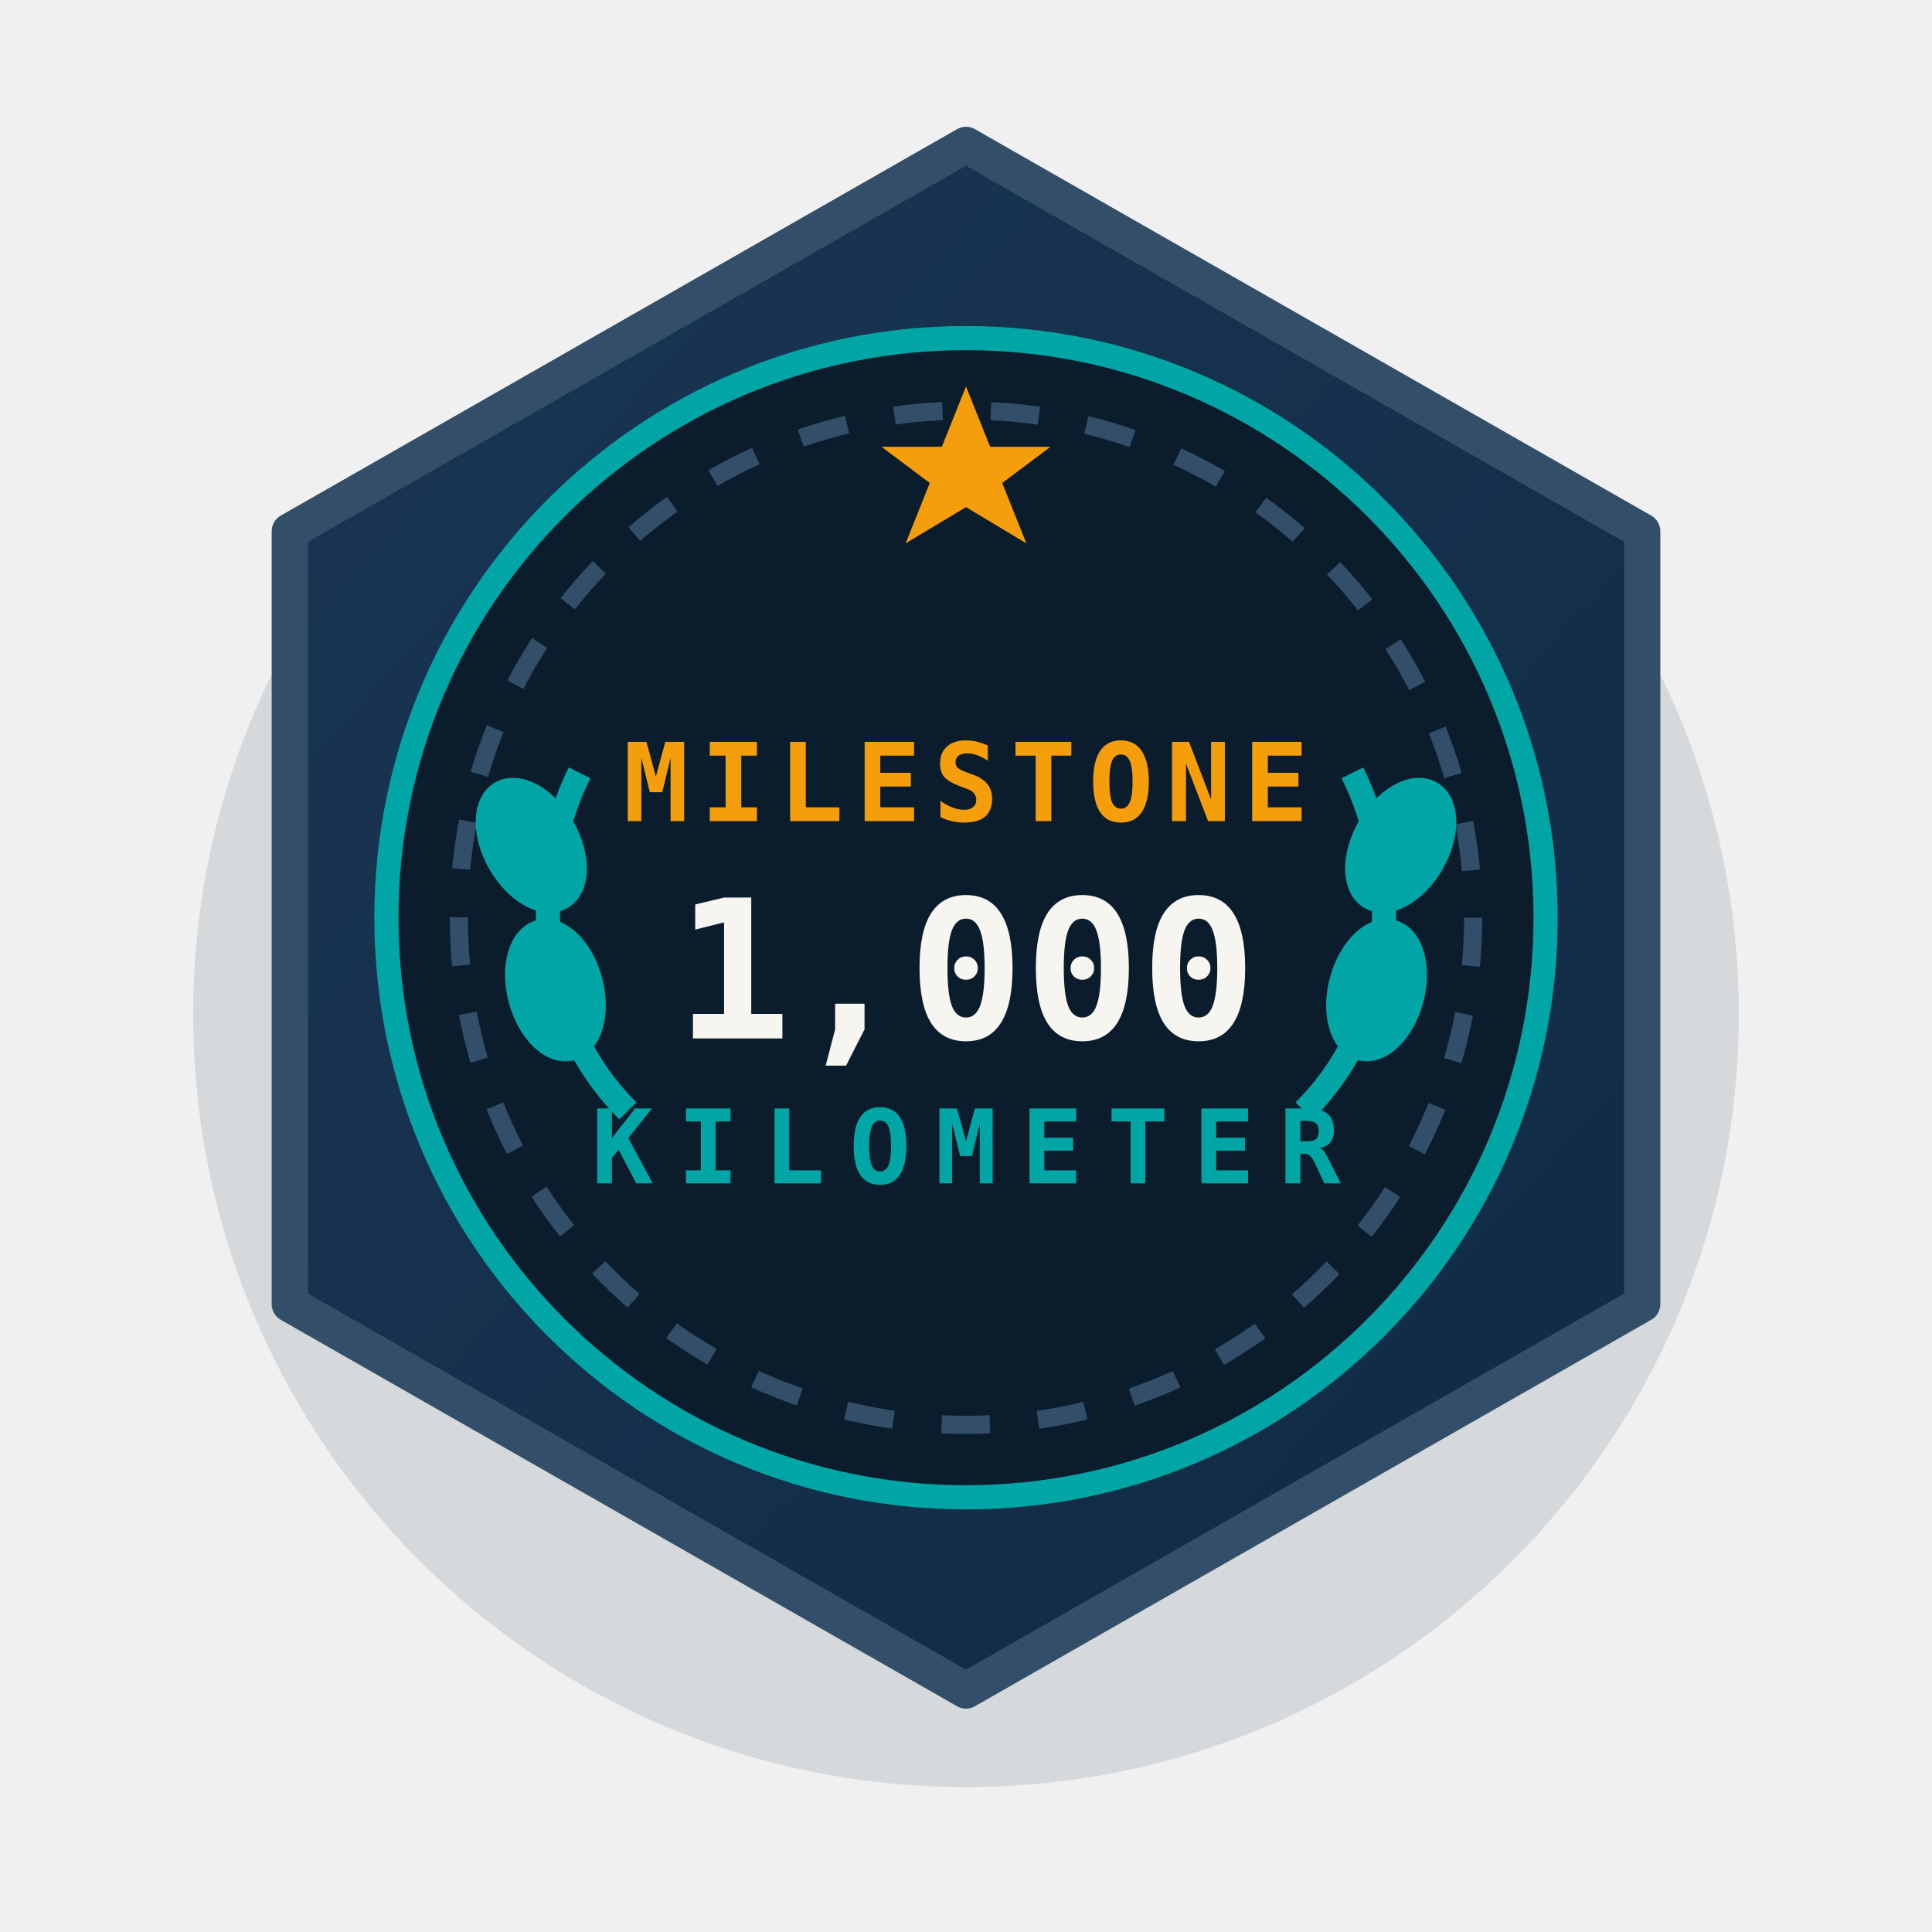
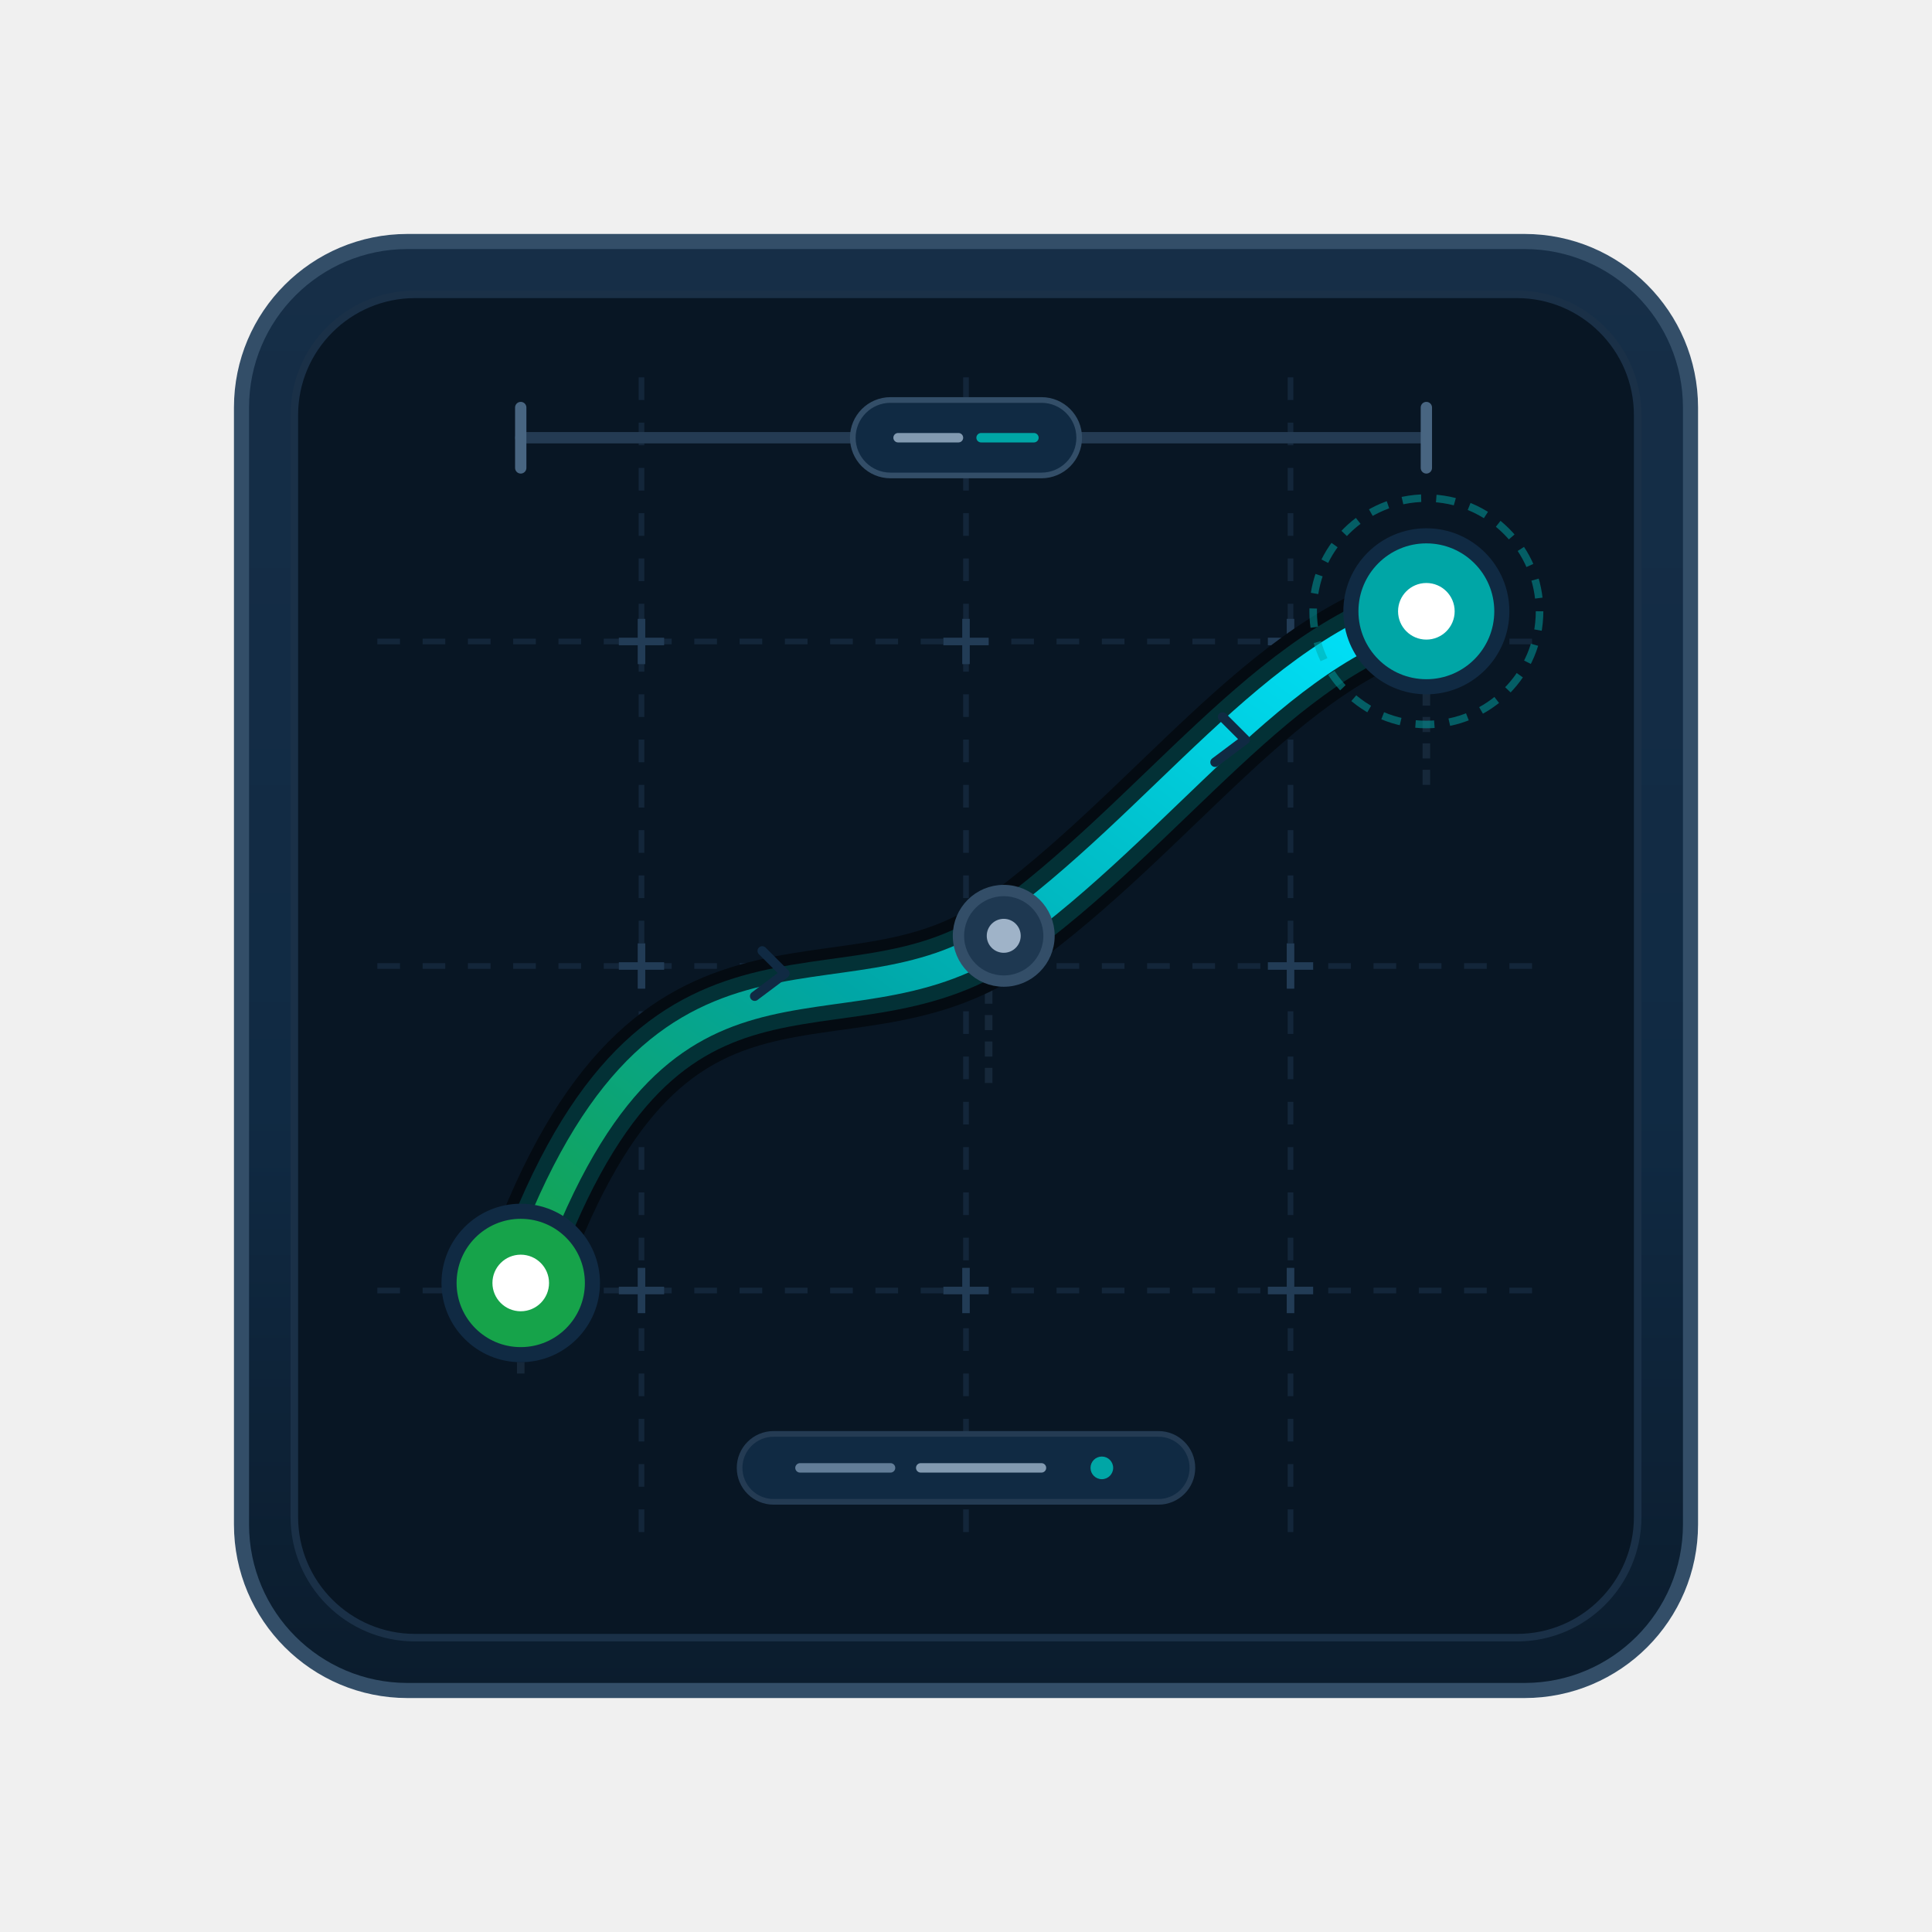
<svg xmlns="http://www.w3.org/2000/svg" viewBox="0 0 512 512">
  <defs>
-     <linearGradient id="medallionGrad" x1="0%" y1="0%" x2="100%" y2="100%">
-       <stop offset="0%" stop-color="#193654" />
-       <stop offset="100%" stop-color="#102A43" />
+     <linearGradient id="cardGrad" x1="0%" y1="0%" x2="0%" y2="100%">
+       <stop offset="0%" stop-color="#162E47" />
+       <stop offset="60%" stop-color="#102A43" />
+       <stop offset="100%" stop-color="#0B1C2D" />
+     </linearGradient>
+     <linearGradient id="routeLineGrad" x1="0%" y1="100%" x2="100%" y2="0%">
+       <stop offset="0%" stop-color="#16A34A" />
+       <stop offset="40%" stop-color="#00A6A6" />
+       <stop offset="100%" stop-color="#00E5FF" />
    </linearGradient>
  </defs>
-   <g transform="scale(3.2)">
-     <circle cx="80" cy="84" r="64" fill="#102A43" fill-opacity="0.12" />
-     <polygon points="80,12 136,44 136,108 80,140 24,108 24,44" fill="url(#medallionGrad)" stroke="#334E68" stroke-width="3" stroke-linejoin="round" />
-     <circle cx="80" cy="76" r="48" fill="#0B1C2D" stroke="#00A6A6" stroke-width="2" />
-     <circle cx="80" cy="76" r="42" fill="none" stroke="#334E68" stroke-width="1.5" stroke-dasharray="4 4" />
-     <g stroke="#00A6A6" stroke-width="2" fill="none">
-       <path d="M48 64 C44 72, 44 84, 52 92" />
-       <ellipse cx="44" cy="70" rx="3" ry="5" transform="rotate(-30 44 70)" fill="#00A6A6" />
-       <ellipse cx="46" cy="82" rx="3" ry="5" transform="rotate(-15 46 82)" fill="#00A6A6" />
-       <path d="M112 64 C116 72, 116 84, 108 92" />
-       <ellipse cx="116" cy="70" rx="3" ry="5" transform="rotate(30 116 70)" fill="#00A6A6" />
-       <ellipse cx="114" cy="82" rx="3" ry="5" transform="rotate(15 114 82)" fill="#00A6A6" />
-     </g>
-     <text x="80" y="68" fill="#F59E0B" font-family="monospace" font-size="9" font-weight="700" text-anchor="middle" letter-spacing="1">
-       MILESTONE
-     </text>
-     <text x="80" y="86" fill="#F7F5EF" font-family="monospace" font-size="16" font-weight="800" text-anchor="middle">
-       1,000
-     </text>
-     <text x="80" y="98" fill="#00A6A6" font-family="monospace" font-size="8.5" font-weight="700" text-anchor="middle" letter-spacing="2">
-       KILOMETER
-     </text>
-     <polygon points="80,32 82,37 87,37 83,40 85,45 80,42 75,45 77,40 73,37 78,37" fill="#F59E0B" />
+   <rect x="76" y="78" width="360" height="360" rx="48" fill="#102A43" fill-opacity="0.16" />
+   <rect x="64" y="64" width="384" height="384" rx="44" fill="url(#cardGrad)" stroke="#334E68" stroke-width="4" />
+   <rect x="78" y="78" width="356" height="356" rx="32" fill="#081624" stroke="#1A3047" stroke-width="2" />
+   <line x1="100" y1="170" x2="412" y2="170" stroke="#13263A" stroke-width="1.5" stroke-dasharray="6 6" />
+   <line x1="100" y1="256" x2="412" y2="256" stroke="#13263A" stroke-width="1.5" stroke-dasharray="6 6" />
+   <line x1="100" y1="342" x2="412" y2="342" stroke="#13263A" stroke-width="1.5" stroke-dasharray="6 6" />
+   <line x1="170" y1="100" x2="170" y2="412" stroke="#13263A" stroke-width="1.5" stroke-dasharray="6 6" />
+   <line x1="256" y1="100" x2="256" y2="412" stroke="#13263A" stroke-width="1.5" stroke-dasharray="6 6" />
+   <line x1="342" y1="100" x2="342" y2="412" stroke="#13263A" stroke-width="1.5" stroke-dasharray="6 6" />
+   <g stroke="#223C56" stroke-width="2">
+     <line x1="164" y1="170" x2="176" y2="170" />
+     <line x1="170" y1="164" x2="170" y2="176" />
+     <line x1="250" y1="170" x2="262" y2="170" />
+     <line x1="256" y1="164" x2="256" y2="176" />
+     <line x1="336" y1="170" x2="348" y2="170" />
+     <line x1="342" y1="164" x2="342" y2="176" />
+     <line x1="164" y1="256" x2="176" y2="256" />
+     <line x1="170" y1="250" x2="170" y2="262" />
+     <line x1="250" y1="256" x2="262" y2="256" />
+     <line x1="256" y1="250" x2="256" y2="262" />
+     <line x1="336" y1="256" x2="348" y2="256" />
+     <line x1="342" y1="250" x2="342" y2="262" />
+     <line x1="164" y1="342" x2="176" y2="342" />
+     <line x1="170" y1="336" x2="170" y2="348" />
+     <line x1="250" y1="342" x2="262" y2="342" />
+     <line x1="256" y1="336" x2="256" y2="348" />
+     <line x1="336" y1="342" x2="348" y2="342" />
+     <line x1="342" y1="336" x2="342" y2="348" />
  </g>
+   <line x1="138" y1="116" x2="378" y2="116" stroke="#243B53" stroke-width="3" stroke-linecap="round" />
+   <line x1="138" y1="108" x2="138" y2="124" stroke="#486581" stroke-width="3" stroke-linecap="round" />
+   <line x1="378" y1="108" x2="378" y2="124" stroke="#486581" stroke-width="3" stroke-linecap="round" />
+   <rect x="226" y="106" width="60" height="20" rx="10" fill="#102A43" stroke="#334E68" stroke-width="1.5" />
+   <line x1="238" y1="116" x2="254" y2="116" stroke="#829AB1" stroke-width="2.5" stroke-linecap="round" />
+   <line x1="260" y1="116" x2="274" y2="116" stroke="#00A6A6" stroke-width="2.5" stroke-linecap="round" />
+   <line x1="138" y1="340" x2="138" y2="364" stroke="#16283A" stroke-width="2" stroke-dasharray="4 3" />
+   <line x1="262" y1="248" x2="262" y2="290" stroke="#16283A" stroke-width="2" stroke-dasharray="4 3" />
+   <line x1="378" y1="162" x2="378" y2="210" stroke="#16283A" stroke-width="2" stroke-dasharray="4 3" />
+   <path d="M 138 340            C 174 236, 222 278, 266 248            C 308 218, 338 172, 378 162" fill="none" stroke="#040B12" stroke-width="22" stroke-linecap="round" />
+   <path d="M 138 340            C 174 236, 222 278, 266 248            C 308 218, 338 172, 378 162" fill="none" stroke="#00A6A6" stroke-opacity="0.25" stroke-width="16" stroke-linecap="round" />
+   <path d="M 138 340            C 174 236, 222 278, 266 248            C 308 218, 338 172, 378 162" fill="none" stroke="url(#routeLineGrad)" stroke-width="8" stroke-linecap="round" />
+   <path d="M 200 264 L 208 258 L 202 252" fill="none" stroke="#102A43" stroke-width="2.5" stroke-linecap="round" stroke-linejoin="round" />
+   <path d="M 322 202 L 330 196 L 324 190" fill="none" stroke="#102A43" stroke-width="2.5" stroke-linecap="round" stroke-linejoin="round" />
+   <circle cx="138" cy="340" r="19" fill="#16A34A" stroke="#102A43" stroke-width="4" />
+   <circle cx="138" cy="340" r="7.5" fill="#FFFFFF" />
+   <circle cx="266" cy="248" r="12" fill="#1E3851" stroke="#334E68" stroke-width="3" />
+   <circle cx="266" cy="248" r="4.5" fill="#9FB3C8" />
+   <circle cx="378" cy="162" r="30" fill="none" stroke="#00A6A6" stroke-width="2" stroke-dasharray="5 4" stroke-opacity="0.5" />
+   <circle cx="378" cy="162" r="20" fill="#00A6A6" stroke="#102A43" stroke-width="4" />
+   <circle cx="378" cy="162" r="7.5" fill="#FFFFFF" />
+   <rect x="196" y="380" width="120" height="18" rx="9" fill="#102A43" stroke="#243B53" stroke-width="1.5" />
+   <line x1="212" y1="389" x2="236" y2="389" stroke="#627D98" stroke-width="2.5" stroke-linecap="round" />
+   <line x1="244" y1="389" x2="276" y2="389" stroke="#829AB1" stroke-width="2.5" stroke-linecap="round" />
+   <circle cx="292" cy="389" r="3" fill="#00A6A6" />
</svg>
